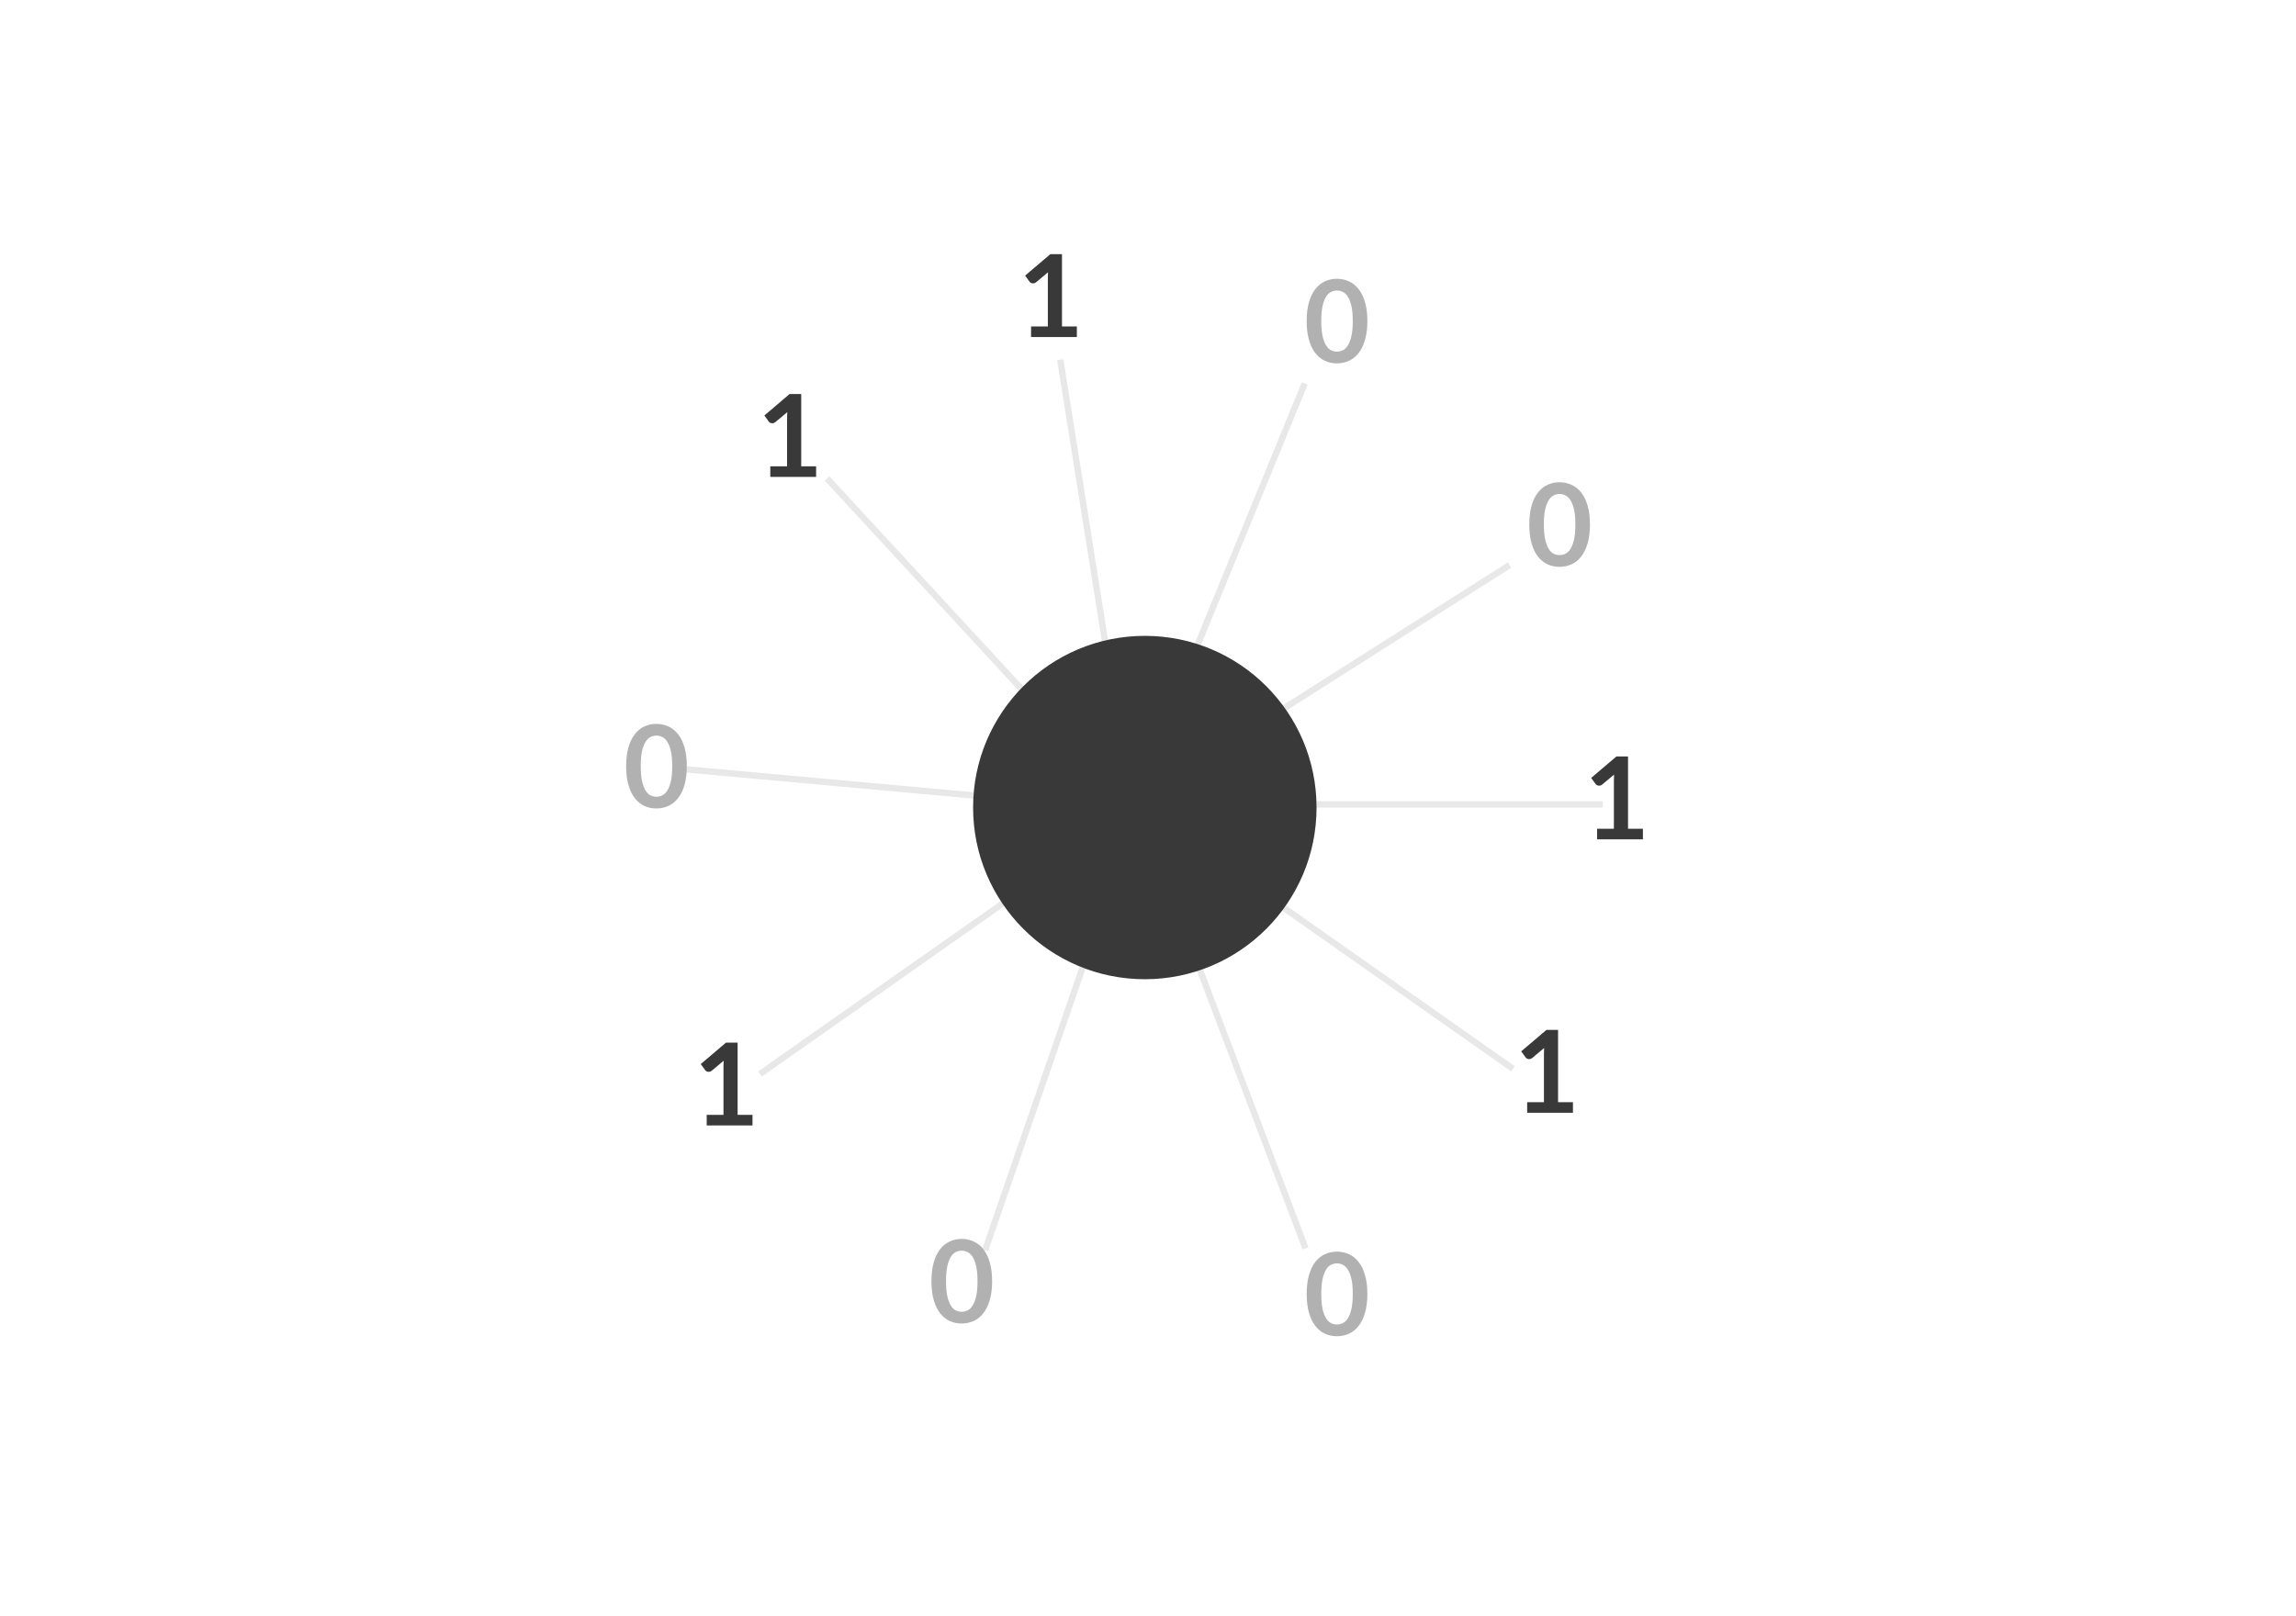
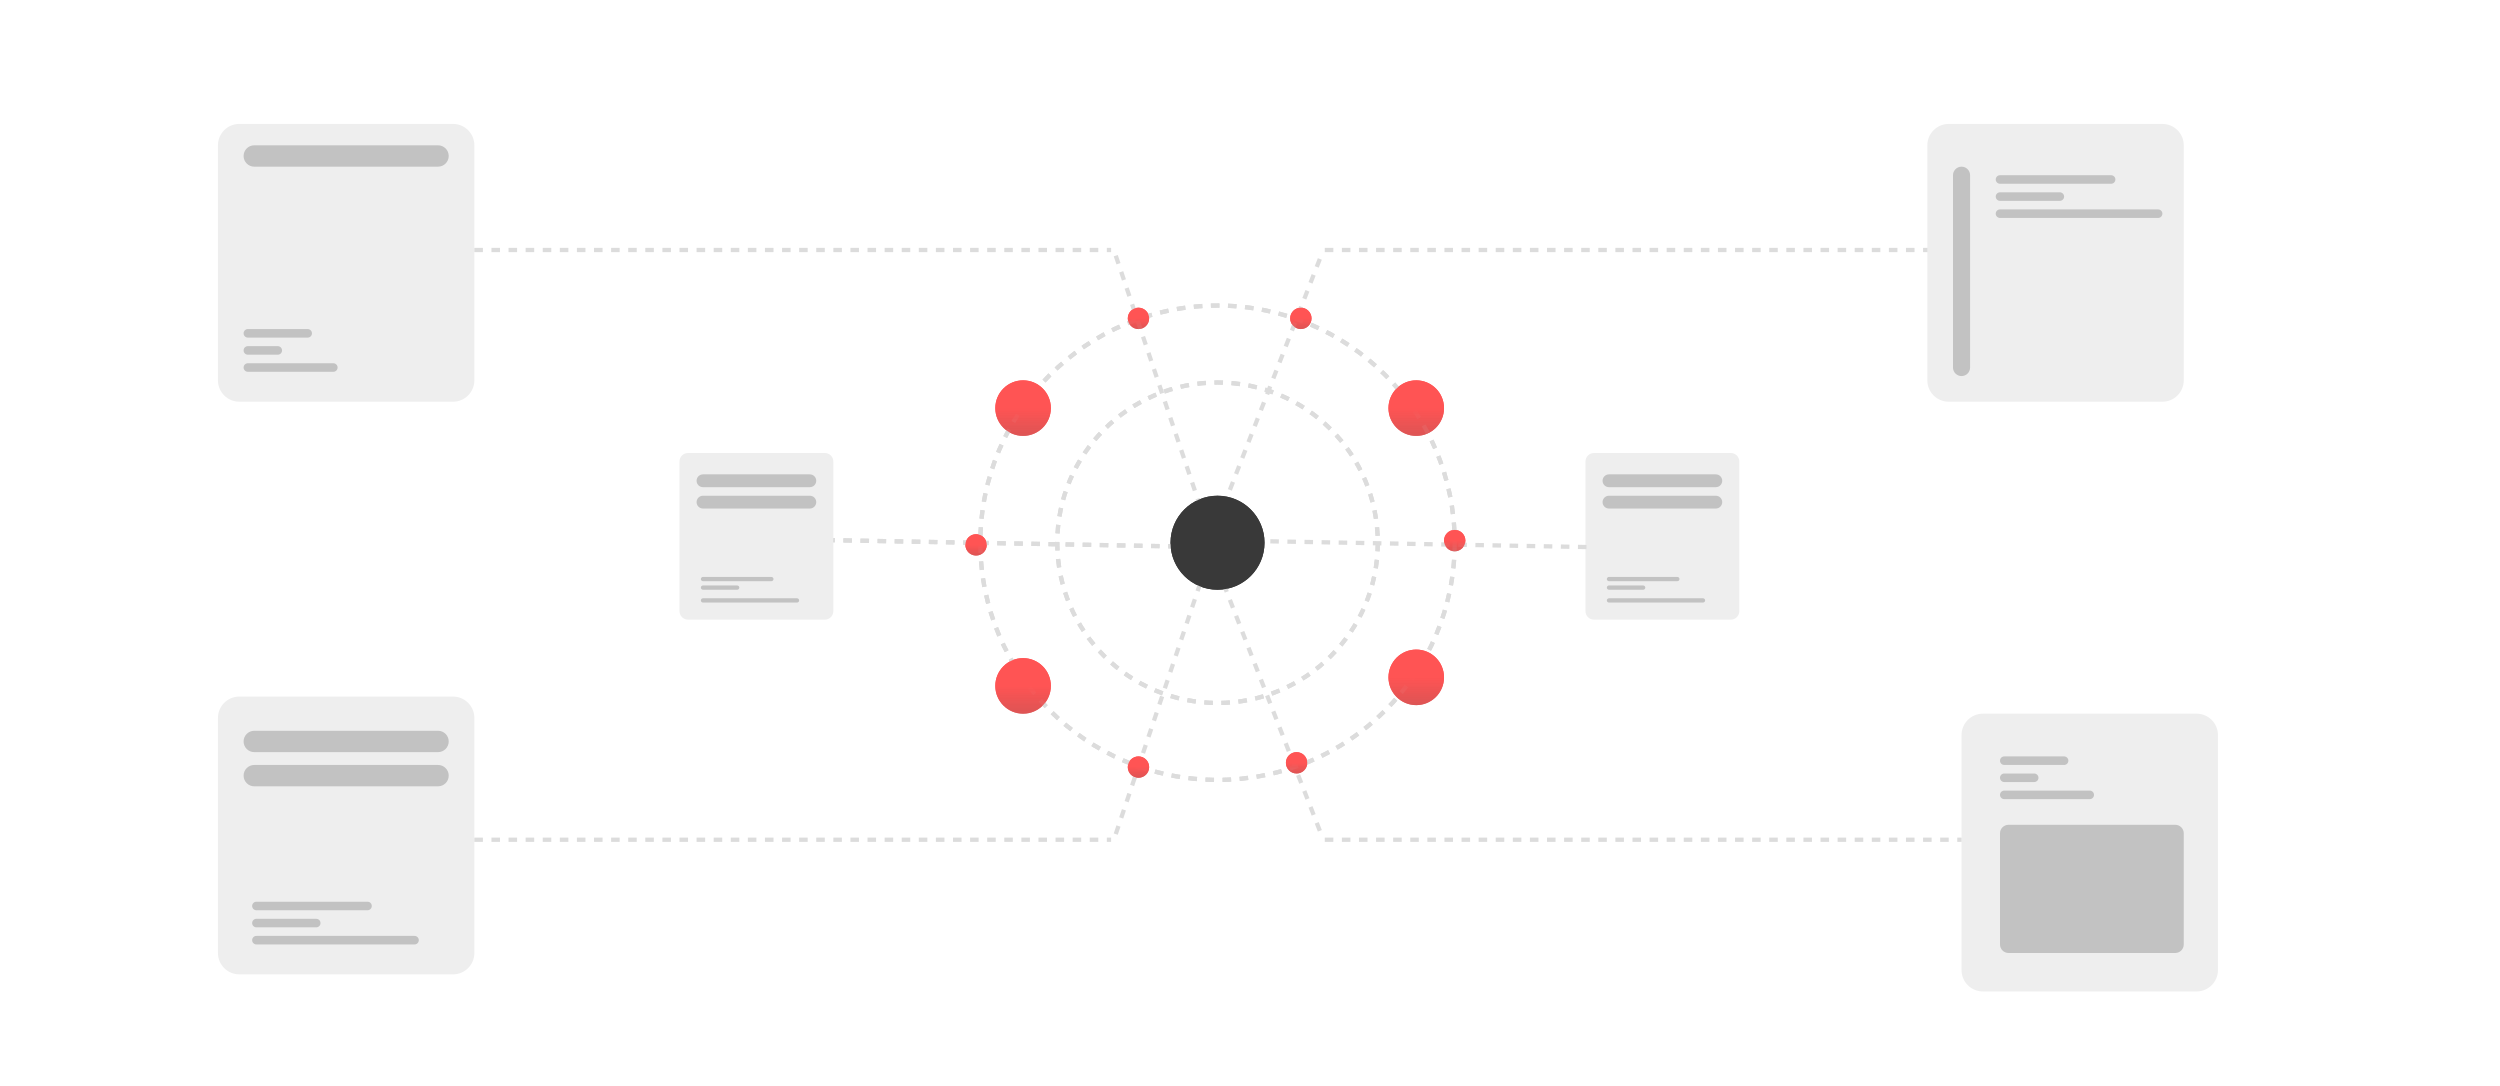
- <svg xmlns="http://www.w3.org/2000/svg" width="361" height="254" viewBox="0 0 361 254" fill="none">
-   <line x1="178.033" y1="127.239" x2="130.033" y2="75.239" stroke="#E8E8E8" />
-   <line x1="177.906" y1="126.979" x2="166.706" y2="56.579" stroke="#E8E8E8" />
-   <line x1="177.937" y1="126.71" x2="205.137" y2="60.31" stroke="#E8E8E8" />
-   <line x1="178.132" y1="126.478" x2="237.332" y2="88.878" stroke="#E8E8E8" />
-   <line x1="178" y1="126.5" x2="252" y2="126.5" stroke="#E8E8E8" />
-   <line x1="178.687" y1="126.491" x2="237.887" y2="168.091" stroke="#E8E8E8" />
-   <line x1="178.867" y1="126.723" x2="205.267" y2="196.323" stroke="#E8E8E8" />
-   <line x1="178.873" y1="127.063" x2="154.873" y2="196.663" stroke="#E8E8E8" />
-   <line x1="178.687" y1="127.309" x2="119.487" y2="168.909" stroke="#E8E8E8" />
-   <line x1="178.355" y1="127.398" x2="107.955" y2="120.998" stroke="#E8E8E8" />
-   <circle cx="180" cy="127" r="27" fill="#393939" />
-   <path d="M169.315 51.335V53H162.115V51.335H164.752V43.748C164.752 43.448 164.761 43.139 164.779 42.821L162.907 44.387C162.799 44.471 162.691 44.525 162.583 44.549C162.481 44.567 162.382 44.567 162.286 44.549C162.196 44.531 162.115 44.501 162.043 44.459C161.971 44.411 161.917 44.36 161.881 44.306L161.179 43.343L165.148 39.968H166.975V51.335H169.315Z" fill="#393939" />
-   <path d="M128.315 73.335V75H121.115V73.335H123.752V65.748C123.752 65.448 123.761 65.139 123.779 64.821L121.907 66.387C121.799 66.471 121.691 66.525 121.583 66.549C121.481 66.567 121.382 66.567 121.286 66.549C121.196 66.531 121.115 66.501 121.043 66.459C120.971 66.411 120.917 66.36 120.881 66.306L120.179 65.343L124.148 61.968H125.975V73.335H128.315Z" fill="#393939" />
-   <path d="M258.315 130.335V132H251.115V130.335H253.752V122.748C253.752 122.448 253.761 122.139 253.779 121.821L251.907 123.387C251.799 123.471 251.691 123.525 251.583 123.549C251.481 123.567 251.382 123.567 251.286 123.549C251.196 123.531 251.115 123.501 251.043 123.459C250.971 123.411 250.917 123.36 250.881 123.306L250.179 122.343L254.148 118.968H255.975V130.335H258.315Z" fill="#393939" />
-   <path d="M247.315 173.335V175H240.115V173.335H242.752V165.748C242.752 165.448 242.761 165.139 242.779 164.821L240.907 166.387C240.799 166.471 240.691 166.525 240.583 166.549C240.481 166.567 240.382 166.567 240.286 166.549C240.196 166.531 240.115 166.501 240.043 166.459C239.971 166.411 239.917 166.36 239.881 166.306L239.179 165.343L243.148 161.968H244.975V173.335H247.315Z" fill="#393939" />
-   <path d="M118.315 175.335V177H111.115V175.335H113.752V167.748C113.752 167.448 113.761 167.139 113.779 166.821L111.907 168.387C111.799 168.471 111.691 168.525 111.583 168.549C111.481 168.567 111.382 168.567 111.286 168.549C111.196 168.531 111.115 168.501 111.043 168.459C110.971 168.411 110.917 168.36 110.881 168.306L110.179 167.343L114.148 163.968H115.975V175.335H118.315Z" fill="#393939" />
-   <path d="M214.99 50.493C214.99 51.627 214.867 52.614 214.621 53.454C214.381 54.288 214.045 54.978 213.613 55.524C213.187 56.07 212.68 56.478 212.092 56.748C211.51 57.012 210.88 57.144 210.202 57.144C209.524 57.144 208.894 57.012 208.312 56.748C207.736 56.478 207.235 56.07 206.809 55.524C206.383 54.978 206.05 54.288 205.81 53.454C205.57 52.614 205.45 51.627 205.45 50.493C205.45 49.353 205.57 48.366 205.81 47.532C206.05 46.698 206.383 46.008 206.809 45.462C207.235 44.916 207.736 44.511 208.312 44.247C208.894 43.977 209.524 43.842 210.202 43.842C210.88 43.842 211.51 43.977 212.092 44.247C212.68 44.511 213.187 44.916 213.613 45.462C214.045 46.008 214.381 46.698 214.621 47.532C214.867 48.366 214.99 49.353 214.99 50.493ZM212.695 50.493C212.695 49.551 212.626 48.771 212.488 48.153C212.35 47.535 212.164 47.043 211.93 46.677C211.702 46.311 211.438 46.056 211.138 45.912C210.838 45.762 210.526 45.687 210.202 45.687C209.884 45.687 209.575 45.762 209.275 45.912C208.981 46.056 208.72 46.311 208.492 46.677C208.264 47.043 208.081 47.535 207.943 48.153C207.811 48.771 207.745 49.551 207.745 50.493C207.745 51.435 207.811 52.215 207.943 52.833C208.081 53.451 208.264 53.943 208.492 54.309C208.72 54.675 208.981 54.933 209.275 55.083C209.575 55.227 209.884 55.299 210.202 55.299C210.526 55.299 210.838 55.227 211.138 55.083C211.438 54.933 211.702 54.675 211.93 54.309C212.164 53.943 212.35 53.451 212.488 52.833C212.626 52.215 212.695 51.435 212.695 50.493Z" fill="#B1B1B1" />
-   <path d="M249.99 82.493C249.99 83.627 249.867 84.614 249.621 85.454C249.381 86.288 249.045 86.978 248.613 87.524C248.187 88.07 247.68 88.478 247.092 88.748C246.51 89.012 245.88 89.144 245.202 89.144C244.524 89.144 243.894 89.012 243.312 88.748C242.736 88.478 242.235 88.07 241.809 87.524C241.383 86.978 241.05 86.288 240.81 85.454C240.57 84.614 240.45 83.627 240.45 82.493C240.45 81.353 240.57 80.366 240.81 79.532C241.05 78.698 241.383 78.008 241.809 77.462C242.235 76.916 242.736 76.511 243.312 76.247C243.894 75.977 244.524 75.842 245.202 75.842C245.88 75.842 246.51 75.977 247.092 76.247C247.68 76.511 248.187 76.916 248.613 77.462C249.045 78.008 249.381 78.698 249.621 79.532C249.867 80.366 249.99 81.353 249.99 82.493ZM247.695 82.493C247.695 81.551 247.626 80.771 247.488 80.153C247.35 79.535 247.164 79.043 246.93 78.677C246.702 78.311 246.438 78.056 246.138 77.912C245.838 77.762 245.526 77.687 245.202 77.687C244.884 77.687 244.575 77.762 244.275 77.912C243.981 78.056 243.72 78.311 243.492 78.677C243.264 79.043 243.081 79.535 242.943 80.153C242.811 80.771 242.745 81.551 242.745 82.493C242.745 83.435 242.811 84.215 242.943 84.833C243.081 85.451 243.264 85.943 243.492 86.309C243.72 86.675 243.981 86.933 244.275 87.083C244.575 87.227 244.884 87.299 245.202 87.299C245.526 87.299 245.838 87.227 246.138 87.083C246.438 86.933 246.702 86.675 246.93 86.309C247.164 85.943 247.35 85.451 247.488 84.833C247.626 84.215 247.695 83.435 247.695 82.493Z" fill="#B1B1B1" />
-   <path d="M214.99 203.493C214.99 204.627 214.867 205.614 214.621 206.454C214.381 207.288 214.045 207.978 213.613 208.524C213.187 209.07 212.68 209.478 212.092 209.748C211.51 210.012 210.88 210.144 210.202 210.144C209.524 210.144 208.894 210.012 208.312 209.748C207.736 209.478 207.235 209.07 206.809 208.524C206.383 207.978 206.05 207.288 205.81 206.454C205.57 205.614 205.45 204.627 205.45 203.493C205.45 202.353 205.57 201.366 205.81 200.532C206.05 199.698 206.383 199.008 206.809 198.462C207.235 197.916 207.736 197.511 208.312 197.247C208.894 196.977 209.524 196.842 210.202 196.842C210.88 196.842 211.51 196.977 212.092 197.247C212.68 197.511 213.187 197.916 213.613 198.462C214.045 199.008 214.381 199.698 214.621 200.532C214.867 201.366 214.99 202.353 214.99 203.493ZM212.695 203.493C212.695 202.551 212.626 201.771 212.488 201.153C212.35 200.535 212.164 200.043 211.93 199.677C211.702 199.311 211.438 199.056 211.138 198.912C210.838 198.762 210.526 198.687 210.202 198.687C209.884 198.687 209.575 198.762 209.275 198.912C208.981 199.056 208.72 199.311 208.492 199.677C208.264 200.043 208.081 200.535 207.943 201.153C207.811 201.771 207.745 202.551 207.745 203.493C207.745 204.435 207.811 205.215 207.943 205.833C208.081 206.451 208.264 206.943 208.492 207.309C208.72 207.675 208.981 207.933 209.275 208.083C209.575 208.227 209.884 208.299 210.202 208.299C210.526 208.299 210.838 208.227 211.138 208.083C211.438 207.933 211.702 207.675 211.93 207.309C212.164 206.943 212.35 206.451 212.488 205.833C212.626 205.215 212.695 204.435 212.695 203.493Z" fill="#B1B1B1" />
-   <path d="M155.99 201.493C155.99 202.627 155.867 203.614 155.621 204.454C155.381 205.288 155.045 205.978 154.613 206.524C154.187 207.07 153.68 207.478 153.092 207.748C152.51 208.012 151.88 208.144 151.202 208.144C150.524 208.144 149.894 208.012 149.312 207.748C148.736 207.478 148.235 207.07 147.809 206.524C147.383 205.978 147.05 205.288 146.81 204.454C146.57 203.614 146.45 202.627 146.45 201.493C146.45 200.353 146.57 199.366 146.81 198.532C147.05 197.698 147.383 197.008 147.809 196.462C148.235 195.916 148.736 195.511 149.312 195.247C149.894 194.977 150.524 194.842 151.202 194.842C151.88 194.842 152.51 194.977 153.092 195.247C153.68 195.511 154.187 195.916 154.613 196.462C155.045 197.008 155.381 197.698 155.621 198.532C155.867 199.366 155.99 200.353 155.99 201.493ZM153.695 201.493C153.695 200.551 153.626 199.771 153.488 199.153C153.35 198.535 153.164 198.043 152.93 197.677C152.702 197.311 152.438 197.056 152.138 196.912C151.838 196.762 151.526 196.687 151.202 196.687C150.884 196.687 150.575 196.762 150.275 196.912C149.981 197.056 149.72 197.311 149.492 197.677C149.264 198.043 149.081 198.535 148.943 199.153C148.811 199.771 148.745 200.551 148.745 201.493C148.745 202.435 148.811 203.215 148.943 203.833C149.081 204.451 149.264 204.943 149.492 205.309C149.72 205.675 149.981 205.933 150.275 206.083C150.575 206.227 150.884 206.299 151.202 206.299C151.526 206.299 151.838 206.227 152.138 206.083C152.438 205.933 152.702 205.675 152.93 205.309C153.164 204.943 153.35 204.451 153.488 203.833C153.626 203.215 153.695 202.435 153.695 201.493Z" fill="#B1B1B1" />
-   <path d="M107.99 120.493C107.99 121.627 107.867 122.614 107.621 123.454C107.381 124.288 107.045 124.978 106.613 125.524C106.187 126.07 105.68 126.478 105.092 126.748C104.51 127.012 103.88 127.144 103.202 127.144C102.524 127.144 101.894 127.012 101.312 126.748C100.736 126.478 100.235 126.07 99.809 125.524C99.383 124.978 99.05 124.288 98.81 123.454C98.57 122.614 98.45 121.627 98.45 120.493C98.45 119.353 98.57 118.366 98.81 117.532C99.05 116.698 99.383 116.008 99.809 115.462C100.235 114.916 100.736 114.511 101.312 114.247C101.894 113.977 102.524 113.842 103.202 113.842C103.88 113.842 104.51 113.977 105.092 114.247C105.68 114.511 106.187 114.916 106.613 115.462C107.045 116.008 107.381 116.698 107.621 117.532C107.867 118.366 107.99 119.353 107.99 120.493ZM105.695 120.493C105.695 119.551 105.626 118.771 105.488 118.153C105.35 117.535 105.164 117.043 104.93 116.677C104.702 116.311 104.438 116.056 104.138 115.912C103.838 115.762 103.526 115.687 103.202 115.687C102.884 115.687 102.575 115.762 102.275 115.912C101.981 116.056 101.72 116.311 101.492 116.677C101.264 117.043 101.081 117.535 100.943 118.153C100.811 118.771 100.745 119.551 100.745 120.493C100.745 121.435 100.811 122.215 100.943 122.833C101.081 123.451 101.264 123.943 101.492 124.309C101.72 124.675 101.981 124.933 102.275 125.083C102.575 125.227 102.884 125.299 103.202 125.299C103.526 125.299 103.838 125.227 104.138 125.083C104.438 124.933 104.702 124.675 104.93 124.309C105.164 123.943 105.35 123.451 105.488 122.833C105.626 122.215 105.695 121.435 105.695 120.493Z" fill="#B1B1B1" />
+ <svg xmlns="http://www.w3.org/2000/svg" width="585" height="254" viewBox="0 0 585 254" fill="none">
+   <rect x="51" y="29" width="60" height="65" rx="5" fill="#EEEEEE" />
+   <rect x="57" y="77" width="16" height="2" rx="1" fill="#C2C2C2" />
+   <rect x="57" y="81" width="9" height="2" rx="1" fill="#C2C2C2" />
+   <rect x="57" y="85" width="22" height="2" rx="1" fill="#C2C2C2" />
+   <rect x="57" y="34" width="48" height="5" rx="2.5" fill="#C2C2C2" />
+   <rect x="51" y="163" width="60" height="65" rx="5" fill="#EEEEEE" />
+   <rect x="159" y="106" width="36" height="39" rx="2" fill="#EEEEEE" />
+   <rect x="371" y="106" width="36" height="39" rx="2" fill="#EEEEEE" />
+   <rect x="59" y="211" width="28" height="2" rx="1" fill="#C2C2C2" />
+   <rect x="164" y="135" width="17" height="1" rx="0.5" fill="#C2C2C2" />
+   <rect x="376" y="135" width="17" height="1" rx="0.5" fill="#C2C2C2" />
+   <rect x="59" y="215" width="16" height="2" rx="1" fill="#C2C2C2" />
+   <rect x="164" y="137" width="9" height="1" rx="0.5" fill="#C2C2C2" />
+   <rect x="376" y="137" width="9" height="1" rx="0.5" fill="#C2C2C2" />
+   <rect x="59" y="219" width="39" height="2" rx="1" fill="#C2C2C2" />
+   <rect x="164" y="140" width="23" height="1" rx="0.5" fill="#C2C2C2" />
+   <rect x="376" y="140" width="23" height="1" rx="0.5" fill="#C2C2C2" />
+   <rect x="57" y="171" width="48" height="5" rx="2.5" fill="#C2C2C2" />
+   <rect x="163" y="111" width="28" height="3" rx="1.5" fill="#C2C2C2" />
+   <rect x="375" y="111" width="28" height="3" rx="1.5" fill="#C2C2C2" />
+   <rect x="57" y="179" width="48" height="5" rx="2.5" fill="#C2C2C2" />
+   <rect x="163" y="116" width="28" height="3" rx="1.5" fill="#C2C2C2" />
+   <rect x="375" y="116" width="28" height="3" rx="1.5" fill="#C2C2C2" />
+   <rect x="459" y="167" width="60" height="65" rx="5" fill="#EEEEEE" />
+   <rect x="468" y="177" width="16" height="2" rx="1" fill="#C2C2C2" />
+   <rect x="468" y="181" width="9" height="2" rx="1" fill="#C2C2C2" />
+   <rect x="468" y="185" width="22" height="2" rx="1" fill="#C2C2C2" />
+   <rect x="468" y="193" width="43" height="30" rx="2" fill="#C2C2C2" />
+   <circle cx="284.9" cy="127" r="37.5" stroke="#DCDCDC" stroke-dasharray="2 2" />
+   <circle cx="284.9" cy="127" r="55.5" stroke="#DCDCDC" stroke-dasharray="2 2" />
+   <line x1="283.339" y1="128.01" x2="194.991" y2="126.408" stroke="#DCDCDC" stroke-dasharray="2 2" />
+   <circle r="6.5" transform="matrix(-1 0 0 1 331.4 158.5)" fill="url(#paint0_linear)" />
+   <circle r="6.5" transform="matrix(-1 0 0 1 331.4 95.5)" fill="url(#paint1_linear)" />
+   <circle r="6.5" transform="matrix(-1 0 0 1 239.4 95.5)" fill="url(#paint2_linear)" />
+   <circle r="6.5" transform="matrix(-1 0 0 1 239.4 160.5)" fill="url(#paint3_linear)" />
+   <circle r="2.5" transform="matrix(-1 0 0 1 228.4 127.5)" fill="url(#paint4_linear)" />
+   <circle r="11" transform="matrix(-1 0 0 1 284.9 127)" fill="#393939" />
+   <circle r="2.5" transform="matrix(-1 0 0 1 266.4 74.5)" fill="url(#paint5_linear)" />
+   <circle r="2.5" transform="matrix(-1 0 0 1 266.4 179.5)" fill="url(#paint6_linear)" />
+   <circle r="2.5" transform="matrix(-1 0 0 1 304.4 74.5)" fill="url(#paint7_linear)" />
+   <circle r="2.5" transform="matrix(-1 0 0 1 340.4 126.5)" fill="url(#paint8_linear)" />
+   <circle r="2.5" transform="matrix(-1 0 0 1 303.4 178.5)" fill="url(#paint9_linear)" />
+   <circle cx="284.9" cy="127" r="37.5" stroke="#DCDCDC" stroke-dasharray="2 2" />
+   <circle cx="284.9" cy="127" r="55.5" stroke="#DCDCDC" stroke-dasharray="2 2" />
+   <line x1="283.339" y1="128.01" x2="194.991" y2="126.408" stroke="#DCDCDC" stroke-dasharray="2 2" />
+   <line x1="371.239" y1="128.01" x2="282.891" y2="126.408" stroke="#DCDCDC" stroke-dasharray="2 2" />
+   <circle r="6.5" transform="matrix(-1 0 0 1 331.4 158.5)" fill="url(#paint10_linear)" />
+   <circle r="6.5" transform="matrix(-1 0 0 1 331.4 95.5)" fill="url(#paint11_linear)" />
+   <circle r="6.5" transform="matrix(-1 0 0 1 239.4 95.5)" fill="url(#paint12_linear)" />
+   <circle r="6.5" transform="matrix(-1 0 0 1 239.4 160.5)" fill="url(#paint13_linear)" />
+   <circle r="2.5" transform="matrix(-1 0 0 1 228.4 127.5)" fill="url(#paint14_linear)" />
+   <line x1="283.434" y1="125.819" x2="309.534" y2="58.819" stroke="#DCDCDC" stroke-dasharray="2 2" />
+   <line x1="283.426" y1="126.16" x2="260.526" y2="58.16" stroke="#DCDCDC" stroke-dasharray="2 2" />
+   <line x1="111" y1="58.5" x2="260" y2="58.5" stroke="#DCDCDC" stroke-dasharray="2 2" />
+   <line x1="310" y1="58.5" x2="459" y2="58.5" stroke="#DCDCDC" stroke-dasharray="2 2" />
+   <line y1="-0.5" x2="71.904" y2="-0.5" transform="matrix(0.362982 0.931796 0.931796 -0.362982 283.9 129)" stroke="#DCDCDC" stroke-dasharray="2 2" />
+   <line y1="-0.5" x2="71.752" y2="-0.5" transform="matrix(-0.319154 0.947703 0.947703 0.319154 283.9 129)" stroke="#DCDCDC" stroke-dasharray="2 2" />
+   <line y1="-0.5" x2="149" y2="-0.5" transform="matrix(1 0 0 -1 111 196)" stroke="#DCDCDC" stroke-dasharray="2 2" />
+   <line y1="-0.5" x2="149" y2="-0.5" transform="matrix(1 0 0 -1 310 196)" stroke="#DCDCDC" stroke-dasharray="2 2" />
+   <circle r="11" transform="matrix(-1 0 0 1 284.9 127)" fill="#393939" />
+   <circle r="2.5" transform="matrix(-1 0 0 1 266.4 74.5)" fill="url(#paint15_linear)" />
+   <circle r="2.5" transform="matrix(-1 0 0 1 266.4 179.5)" fill="url(#paint16_linear)" />
+   <circle r="2.5" transform="matrix(-1 0 0 1 304.4 74.5)" fill="url(#paint17_linear)" />
+   <circle r="2.5" transform="matrix(-1 0 0 1 340.4 126.5)" fill="url(#paint18_linear)" />
+   <circle r="2.5" transform="matrix(-1 0 0 1 303.4 178.5)" fill="url(#paint19_linear)" />
+   <rect x="451" y="29" width="60" height="65" rx="5" fill="#EEEEEE" />
+   <rect x="467" y="41" width="28" height="2" rx="1" fill="#C2C2C2" />
+   <rect x="467" y="45" width="16" height="2" rx="1" fill="#C2C2C2" />
+   <rect x="467" y="49" width="39" height="2" rx="1" fill="#C2C2C2" />
+   <rect x="457" y="39" width="4" height="49" rx="2" fill="#C2C2C2" />
+   <defs>
+     <linearGradient id="paint0_linear" x1="6.5" y1="0" x2="6.5" y2="13" gradientUnits="userSpaceOnUse">
+       <stop stop-color="#FF5454" />
+       <stop offset="1" stop-color="#BA4F4F" stop-opacity="0.74" />
+     </linearGradient>
+     <linearGradient id="paint1_linear" x1="6.5" y1="0" x2="6.5" y2="13" gradientUnits="userSpaceOnUse">
+       <stop stop-color="#FF5454" />
+       <stop offset="1" stop-color="#BA4F4F" stop-opacity="0.74" />
+     </linearGradient>
+     <linearGradient id="paint2_linear" x1="6.5" y1="0" x2="6.5" y2="13" gradientUnits="userSpaceOnUse">
+       <stop stop-color="#FF5454" />
+       <stop offset="1" stop-color="#BA4F4F" stop-opacity="0.74" />
+     </linearGradient>
+     <linearGradient id="paint3_linear" x1="6.5" y1="0" x2="6.5" y2="13" gradientUnits="userSpaceOnUse">
+       <stop stop-color="#FF5454" />
+       <stop offset="1" stop-color="#BA4F4F" stop-opacity="0.74" />
+     </linearGradient>
+     <linearGradient id="paint4_linear" x1="2.5" y1="0" x2="2.5" y2="5" gradientUnits="userSpaceOnUse">
+       <stop stop-color="#FF5454" />
+       <stop offset="1" stop-color="#BA4F4F" stop-opacity="0.74" />
+     </linearGradient>
+     <linearGradient id="paint5_linear" x1="2.5" y1="0" x2="2.5" y2="5" gradientUnits="userSpaceOnUse">
+       <stop stop-color="#FF5454" />
+       <stop offset="1" stop-color="#BA4F4F" stop-opacity="0.74" />
+     </linearGradient>
+     <linearGradient id="paint6_linear" x1="2.5" y1="0" x2="2.5" y2="5" gradientUnits="userSpaceOnUse">
+       <stop stop-color="#FF5454" />
+       <stop offset="1" stop-color="#BA4F4F" stop-opacity="0.74" />
+     </linearGradient>
+     <linearGradient id="paint7_linear" x1="2.5" y1="0" x2="2.5" y2="5" gradientUnits="userSpaceOnUse">
+       <stop stop-color="#FF5454" />
+       <stop offset="1" stop-color="#BA4F4F" stop-opacity="0.74" />
+     </linearGradient>
+     <linearGradient id="paint8_linear" x1="2.5" y1="0" x2="2.5" y2="5" gradientUnits="userSpaceOnUse">
+       <stop stop-color="#FF5454" />
+       <stop offset="1" stop-color="#BA4F4F" stop-opacity="0.74" />
+     </linearGradient>
+     <linearGradient id="paint9_linear" x1="2.5" y1="0" x2="2.5" y2="5" gradientUnits="userSpaceOnUse">
+       <stop stop-color="#FF5454" />
+       <stop offset="1" stop-color="#BA4F4F" stop-opacity="0.74" />
+     </linearGradient>
+     <linearGradient id="paint10_linear" x1="6.5" y1="0" x2="6.5" y2="13" gradientUnits="userSpaceOnUse">
+       <stop stop-color="#FF5454" />
+       <stop offset="1" stop-color="#BA4F4F" stop-opacity="0.74" />
+     </linearGradient>
+     <linearGradient id="paint11_linear" x1="6.5" y1="0" x2="6.5" y2="13" gradientUnits="userSpaceOnUse">
+       <stop stop-color="#FF5454" />
+       <stop offset="1" stop-color="#BA4F4F" stop-opacity="0.74" />
+     </linearGradient>
+     <linearGradient id="paint12_linear" x1="6.5" y1="0" x2="6.5" y2="13" gradientUnits="userSpaceOnUse">
+       <stop stop-color="#FF5454" />
+       <stop offset="1" stop-color="#BA4F4F" stop-opacity="0.74" />
+     </linearGradient>
+     <linearGradient id="paint13_linear" x1="6.5" y1="0" x2="6.5" y2="13" gradientUnits="userSpaceOnUse">
+       <stop stop-color="#FF5454" />
+       <stop offset="1" stop-color="#BA4F4F" stop-opacity="0.74" />
+     </linearGradient>
+     <linearGradient id="paint14_linear" x1="2.5" y1="0" x2="2.5" y2="5" gradientUnits="userSpaceOnUse">
+       <stop stop-color="#FF5454" />
+       <stop offset="1" stop-color="#BA4F4F" stop-opacity="0.74" />
+     </linearGradient>
+     <linearGradient id="paint15_linear" x1="2.5" y1="0" x2="2.5" y2="5" gradientUnits="userSpaceOnUse">
+       <stop stop-color="#FF5454" />
+       <stop offset="1" stop-color="#BA4F4F" stop-opacity="0.74" />
+     </linearGradient>
+     <linearGradient id="paint16_linear" x1="2.5" y1="0" x2="2.5" y2="5" gradientUnits="userSpaceOnUse">
+       <stop stop-color="#FF5454" />
+       <stop offset="1" stop-color="#BA4F4F" stop-opacity="0.74" />
+     </linearGradient>
+     <linearGradient id="paint17_linear" x1="2.5" y1="0" x2="2.5" y2="5" gradientUnits="userSpaceOnUse">
+       <stop stop-color="#FF5454" />
+       <stop offset="1" stop-color="#BA4F4F" stop-opacity="0.74" />
+     </linearGradient>
+     <linearGradient id="paint18_linear" x1="2.5" y1="0" x2="2.5" y2="5" gradientUnits="userSpaceOnUse">
+       <stop stop-color="#FF5454" />
+       <stop offset="1" stop-color="#BA4F4F" stop-opacity="0.74" />
+     </linearGradient>
+     <linearGradient id="paint19_linear" x1="2.5" y1="0" x2="2.5" y2="5" gradientUnits="userSpaceOnUse">
+       <stop stop-color="#FF5454" />
+       <stop offset="1" stop-color="#BA4F4F" stop-opacity="0.74" />
+     </linearGradient>
+   </defs>
</svg>
